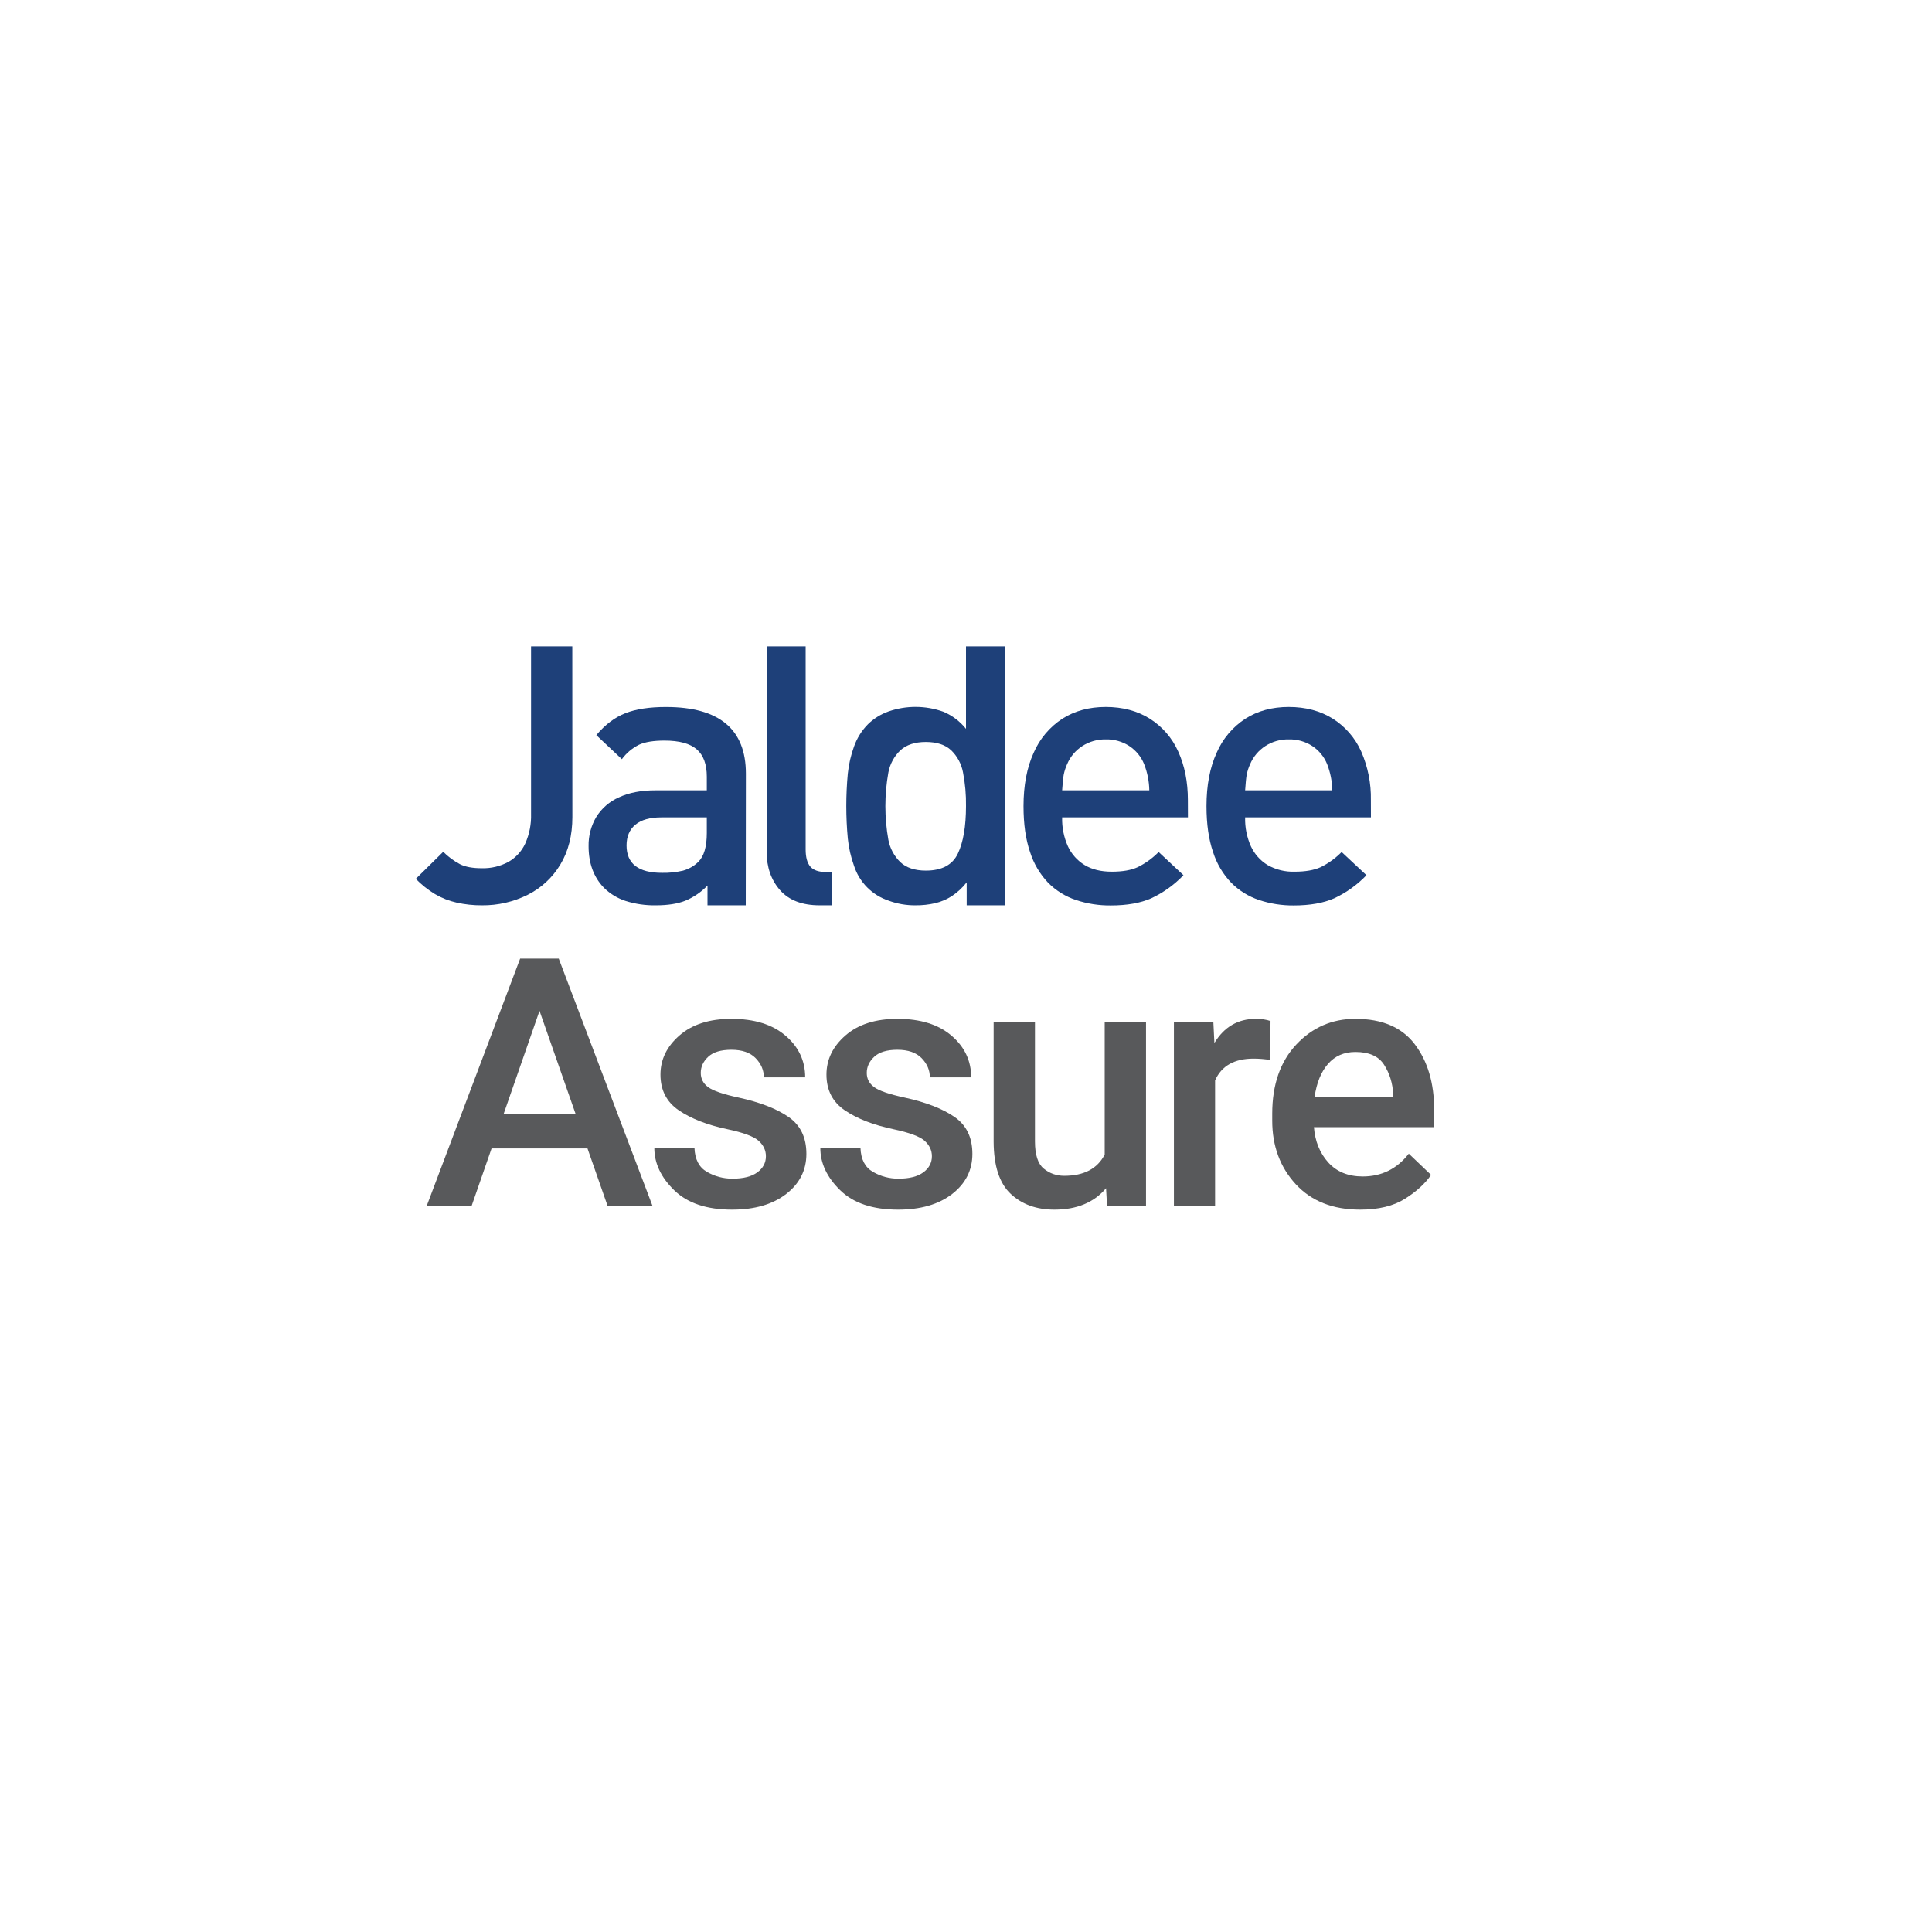
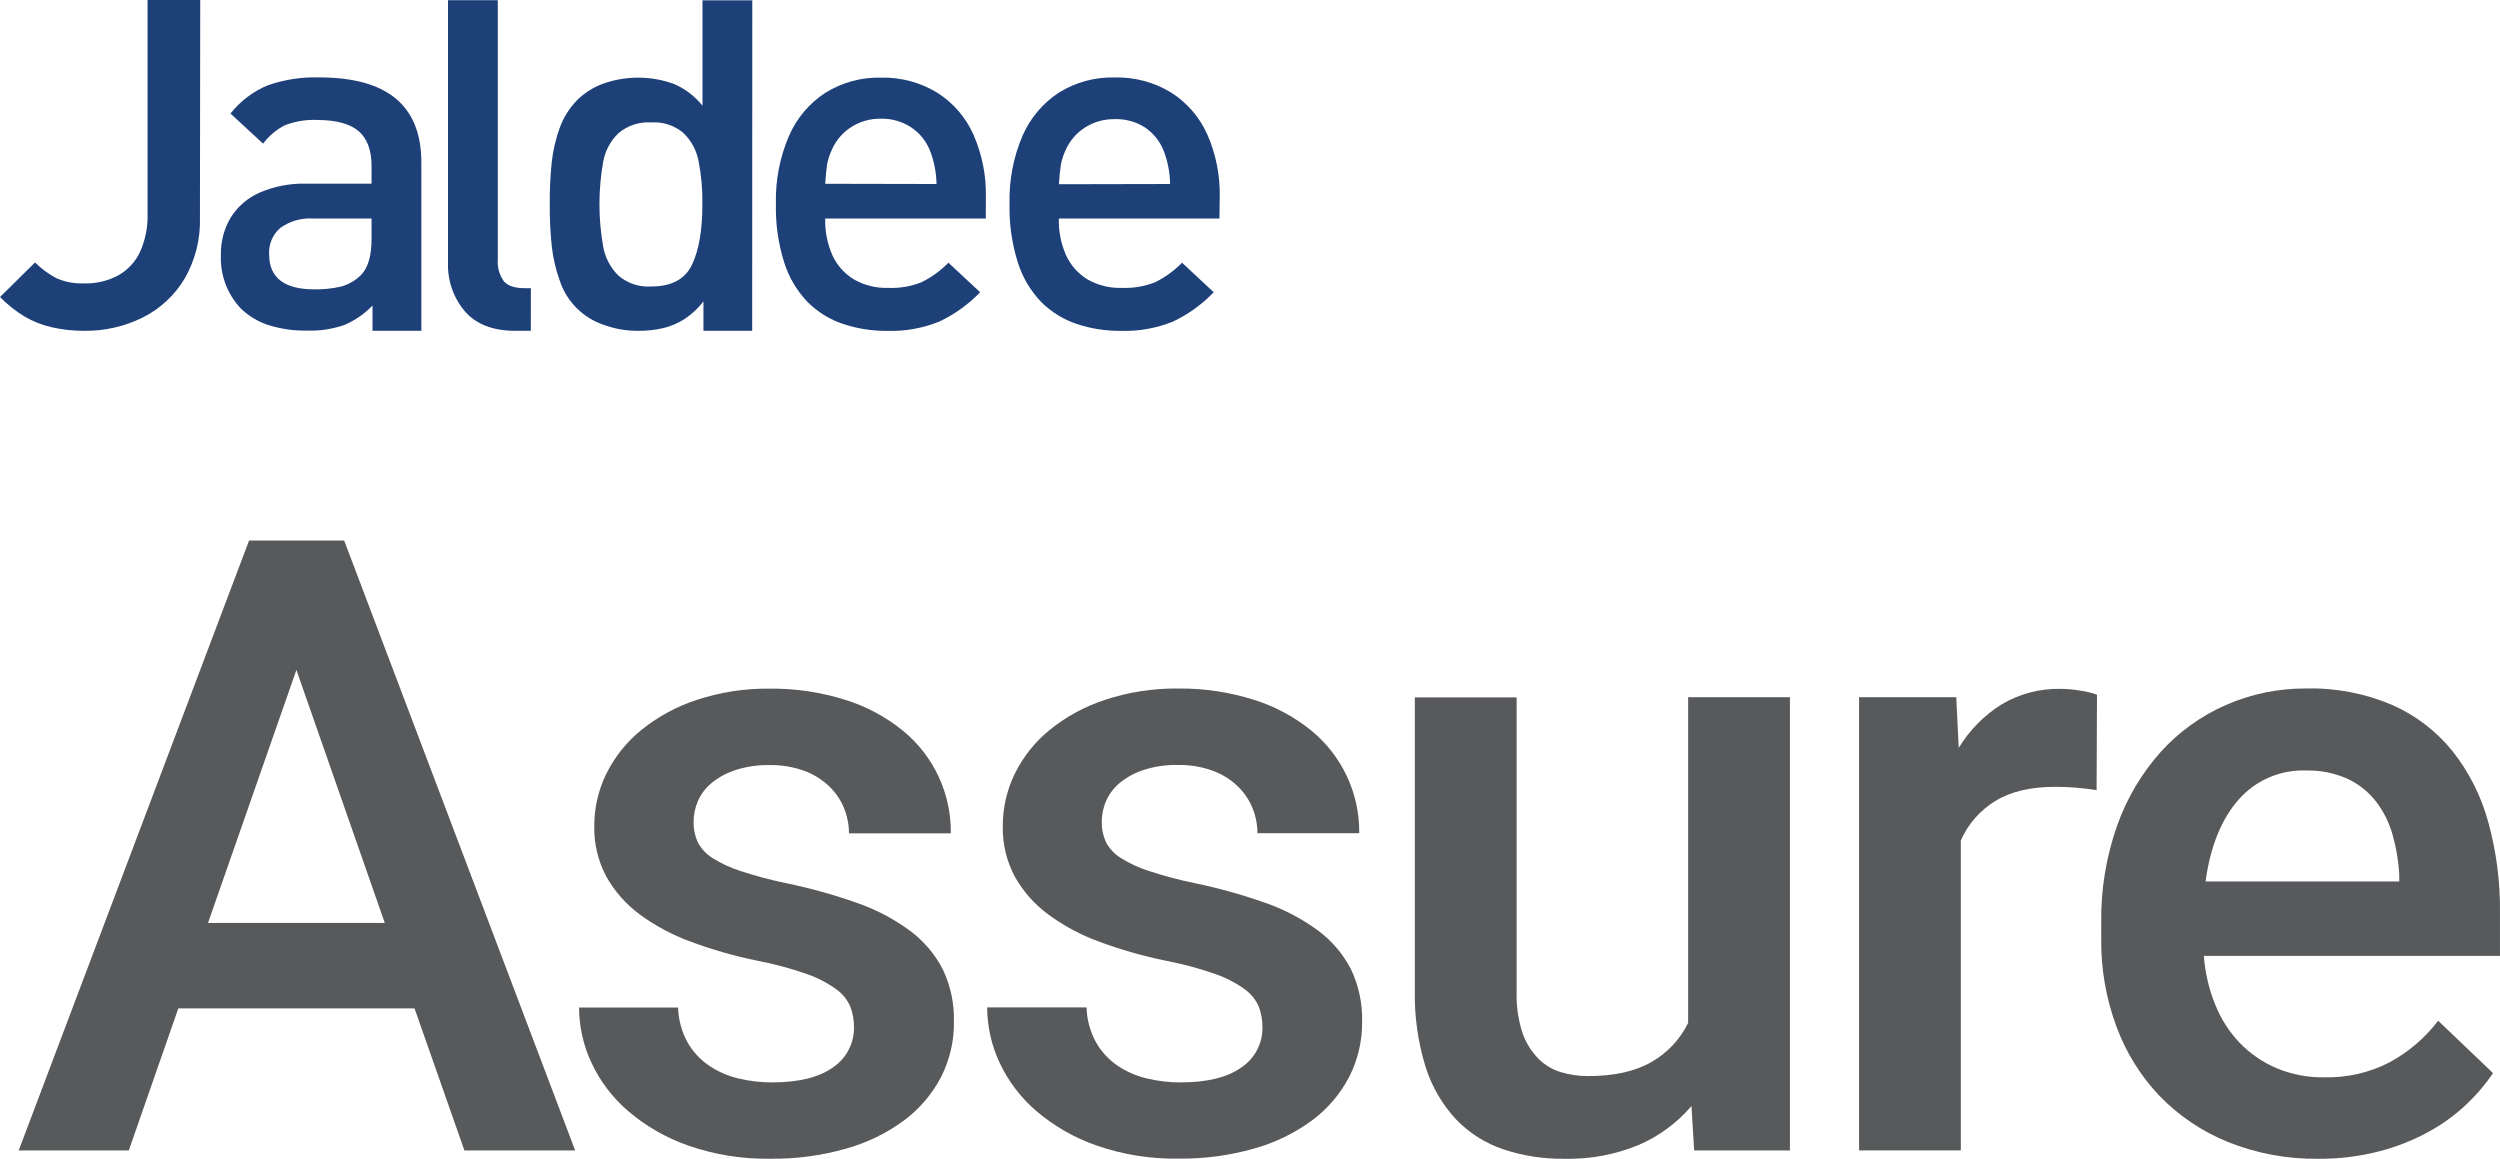
- <svg xmlns="http://www.w3.org/2000/svg" id="Layer_1" data-name="Layer 1" viewBox="0 0 1000 1000">
-   <text transform="translate(219.22 624.34)" style="font-size:180.28px;fill:#58595b;font-family:Roboto-Medium, Roboto;font-weight:500;letter-spacing:-0.04em">Assu<tspan x="377.4" y="0" style="letter-spacing:-0.049em">r</tspan>
-     <tspan x="431.9" y="0" style="letter-spacing:-0.04em">e</tspan>
-   </text>
-   <path d="M296.26,422.89q0,14.3-6.23,24.59a41.06,41.06,0,0,1-16.95,15.7,51.89,51.89,0,0,1-23.67,5.41,58.24,58.24,0,0,1-13.09-1.41,38.65,38.65,0,0,1-11.21-4.42,50.31,50.31,0,0,1-9.9-7.87l14.2-14a36.22,36.22,0,0,0,8.69,6.42q4.16,2.09,11.31,2.08a27.5,27.5,0,0,0,13.67-3.23,21.23,21.23,0,0,0,8.79-9.56,35,35,0,0,0,3-15.3V334.55h21.35Z" style="fill:#1e4079" />
-   <path d="M386,468.59h-19.8V458.35a34.25,34.25,0,0,1-11.5,7.87q-6,2.37-15.17,2.37a49.11,49.11,0,0,1-15.75-2.27,28.62,28.62,0,0,1-11.2-6.82q-7.94-8.21-7.93-21.54a28.48,28.48,0,0,1,4-15.12,26.18,26.18,0,0,1,11.73-10.14q7.78-3.63,18.89-3.63h26.57V402q0-9.63-5.22-14.15t-16.71-4.52q-8.4,0-13.09,2.11a24.8,24.8,0,0,0-8.94,7.51l-13.23-12.44q6.86-8.16,15.07-11.37t21-3.2q41.35,0,41.35,34.49ZM365.84,431.2v-8.12H342.27q-8.81,0-13.38,3.77t-4.59,10.72q0,14.21,18.35,14.21a44,44,0,0,0,10.82-1.12,18.2,18.2,0,0,0,8-4.58Q365.84,441.73,365.84,431.2Z" style="fill:#1e4079" />
-   <path d="M430.41,468.59h-6.16q-13.62,0-20.53-7.88t-6.9-19.85V334.55H417V439.7q0,6,2.41,8.84t8.41,2.85h2.58Z" style="fill:#1e4079" />
-   <path d="M520.16,468.59h-19.8V456.7a32.77,32.77,0,0,1-7.73,7.15,28,28,0,0,1-8.5,3.62,43.67,43.67,0,0,1-10.34,1.12,39,39,0,0,1-13.86-2.42,28.1,28.1,0,0,1-17.88-18A59.75,59.75,0,0,1,438.82,434a181,181,0,0,1,0-33.57,58.91,58.91,0,0,1,3.23-14.06,31.1,31.1,0,0,1,7.2-11.5,29.16,29.16,0,0,1,10.63-6.62,42.68,42.68,0,0,1,28.45.16A29.83,29.83,0,0,1,500,377.25v-42.7h20.19ZM500,417.24a84.26,84.26,0,0,0-1.54-17.42,21.39,21.39,0,0,0-6.14-11.48q-4.59-4.29-13.09-4.29T466,388.39a21.44,21.44,0,0,0-6.19,11.48,99,99,0,0,0,0,34.78A21.74,21.74,0,0,0,466,446.23q4.63,4.38,13.23,4.39,12.38,0,16.57-8.83T500,417.24Z" style="fill:#1e4079" />
-   <path d="M614.88,423.08H549.76a34.36,34.36,0,0,0,3,15,22.35,22.35,0,0,0,8.65,9.67q5.64,3.42,14,3.43t13.43-2.32A40.19,40.19,0,0,0,599.71,441l12.85,12a55.87,55.87,0,0,1-16.63,11.94q-8.41,3.72-21,3.72a55.59,55.59,0,0,1-18-2.81,36.69,36.69,0,0,1-14.36-8.88A41,41,0,0,1,533.15,441q-3.39-9.84-3.38-23.76,0-16.14,5.27-27.63A39.86,39.86,0,0,1,549.88,372q9.58-6.08,22.44-6.08,13.15,0,22.83,6.08A38.65,38.65,0,0,1,609.85,389q5,11,5,25.16Zm-20-14a39,39,0,0,0-2.7-13.62,20.34,20.34,0,0,0-7.59-9.27,21.35,21.35,0,0,0-12.22-3.48,21.66,21.66,0,0,0-12.22,3.48,20.81,20.81,0,0,0-7.78,9.27,25.4,25.4,0,0,0-1.78,5.46q-.44,2.37-.83,8.16Z" style="fill:#1e4079" />
-   <path d="M709.6,423.08H644.48a34.36,34.36,0,0,0,3,15,22.32,22.32,0,0,0,8.64,9.67,26.53,26.53,0,0,0,14,3.43q8.31,0,13.43-2.32A40.07,40.07,0,0,0,694.43,441l12.85,12a55.91,55.91,0,0,1-16.64,11.94q-8.42,3.72-21,3.72a55.53,55.53,0,0,1-17.94-2.81,36.69,36.69,0,0,1-14.36-8.88A40.75,40.75,0,0,1,627.87,441q-3.39-9.84-3.39-23.76,0-16.14,5.27-27.63A39.94,39.94,0,0,1,644.6,372q9.57-6.08,22.44-6.08,13.15,0,22.83,6.08A38.65,38.65,0,0,1,704.57,389a59.76,59.76,0,0,1,5,25.16Zm-20-14a39.24,39.24,0,0,0-2.7-13.62,20.4,20.4,0,0,0-7.59-9.27,21.37,21.37,0,0,0-12.22-3.48,21.64,21.64,0,0,0-12.22,3.48,20.81,20.81,0,0,0-7.78,9.27,25.49,25.49,0,0,0-1.79,5.46q-.43,2.37-.82,8.16Z" style="fill:#1e4079" />
+ <svg xmlns="http://www.w3.org/2000/svg" viewBox="-31.092 24.832 443.743 205.69" width="443.743" height="205.69">
+   <path class="cls-1" d="M55.63,446.56a20.36,20.36,0,0,1-2.73,10.76,18,18,0,0,1-7.42,6.88,22.68,22.68,0,0,1-10.36,2.37,25.64,25.64,0,0,1-5.74-.62,17.17,17.17,0,0,1-4.9-1.93,22,22,0,0,1-4.34-3.45l6.22-6.14a15.84,15.84,0,0,0,3.81,2.81,11.13,11.13,0,0,0,4.95.91,11.94,11.94,0,0,0,6-1.42A9.26,9.26,0,0,0,45,452.55a15.34,15.34,0,0,0,1.33-6.7v-38h9.35Z" transform="matrix(1, 0, 0, 1, -51.2322, -383.0175)" style="fill: rgb(30, 64, 121);" />
+   <path class="cls-1" d="M94.93,466.57H86.26v-4.49a15,15,0,0,1-5,3.45,18.28,18.28,0,0,1-6.64,1,21.51,21.51,0,0,1-6.9-1,12.53,12.53,0,0,1-4.91-3,13,13,0,0,1-3.46-9.43,12.45,12.45,0,0,1,1.73-6.62,11.48,11.48,0,0,1,5.14-4.44,19.46,19.46,0,0,1,8.27-1.59H86.09v-3.12q0-4.22-2.28-6.19t-7.32-2a14.4,14.4,0,0,0-5.73.92,10.94,10.94,0,0,0-3.92,3.29L61.05,428a16.49,16.49,0,0,1,6.6-5,25.37,25.37,0,0,1,9.18-1.41q18.11,0,18.1,15.1ZM86.09,450.2v-3.56H75.77a9,9,0,0,0-5.86,1.65,5.74,5.74,0,0,0-2,4.7q0,6.21,8,6.22a19.72,19.72,0,0,0,4.74-.49,8,8,0,0,0,3.51-2Q86.1,454.81,86.09,450.2Z" transform="matrix(1, 0, 0, 1, -51.2322, -383.0175)" style="fill: rgb(30, 64, 121);" />
+   <path class="cls-1" d="M114.36,466.57h-2.7q-6,0-9-3.45a12.69,12.69,0,0,1-3-8.69V407.88h8.84v46a5.87,5.87,0,0,0,1.06,3.87c.7.83,1.93,1.25,3.68,1.25h1.13Z" transform="matrix(1, 0, 0, 1, -51.2322, -383.0175)" style="fill: rgb(30, 64, 121);" />
+   <path class="cls-1" d="M153.65,466.57H145v-5.21a14.1,14.1,0,0,1-3.38,3.13,12.23,12.23,0,0,1-3.72,1.59,19.4,19.4,0,0,1-4.53.49,17.25,17.25,0,0,1-6.07-1.06,12.34,12.34,0,0,1-7.82-7.89,26.36,26.36,0,0,1-1.42-6.2,69.68,69.68,0,0,1-.34-7.36,69,69,0,0,1,.34-7.33,26.15,26.15,0,0,1,1.42-6.16,13.62,13.62,0,0,1,3.15-5,12.73,12.73,0,0,1,4.65-2.9,18.59,18.59,0,0,1,12.46.07,13.13,13.13,0,0,1,5.09,3.87v-18.7h8.84Zm-8.84-22.48a37,37,0,0,0-.67-7.63,9.32,9.32,0,0,0-2.69-5,8,8,0,0,0-5.73-1.88,8.13,8.13,0,0,0-5.79,1.9,9.32,9.32,0,0,0-2.71,5,43,43,0,0,0,0,15.23,9.47,9.47,0,0,0,2.71,5.07,8.09,8.09,0,0,0,5.79,1.92q5.42,0,7.25-3.87C144.2,452.26,144.81,448.67,144.81,444.09Z" transform="matrix(1, 0, 0, 1, -51.2322, -383.0175)" style="fill: rgb(30, 64, 121);" />
+   <path class="cls-1" d="M195.12,446.64H166.61a15.14,15.14,0,0,0,1.31,6.58,9.8,9.8,0,0,0,3.79,4.23,11.6,11.6,0,0,0,6.11,1.5,14.48,14.48,0,0,0,5.88-1,17.68,17.68,0,0,0,4.78-3.47l5.63,5.24a24.53,24.53,0,0,1-7.29,5.23,22.84,22.84,0,0,1-9.19,1.63,24.24,24.24,0,0,1-7.85-1.23,16.14,16.14,0,0,1-6.29-3.89,17.9,17.9,0,0,1-4.15-7,32.2,32.2,0,0,1-1.48-10.41A28.82,28.82,0,0,1,160.17,432a17.37,17.37,0,0,1,6.5-7.7,17.85,17.85,0,0,1,9.82-2.67,18.32,18.32,0,0,1,10,2.67,16.9,16.9,0,0,1,6.44,7.46,26.15,26.15,0,0,1,2.2,11Zm-8.75-6.13a17.1,17.1,0,0,0-1.19-6,8.87,8.87,0,0,0-3.32-4.06,9.32,9.32,0,0,0-5.35-1.53,9.46,9.46,0,0,0-5.35,1.53,9,9,0,0,0-3.4,4.06,11,11,0,0,0-.79,2.39q-.18,1-.36,3.57Z" transform="matrix(1, 0, 0, 1, -51.2322, -383.0175)" style="fill: rgb(30, 64, 121);" />
+   <path class="cls-1" d="M236.59,446.64H208.08a15.14,15.14,0,0,0,1.31,6.58,9.8,9.8,0,0,0,3.79,4.23,11.58,11.58,0,0,0,6.11,1.5,14.55,14.55,0,0,0,5.88-1,17.83,17.83,0,0,0,4.78-3.47l5.62,5.24a24.49,24.49,0,0,1-7.28,5.23,22.87,22.87,0,0,1-9.19,1.63,24.24,24.24,0,0,1-7.85-1.23,16.14,16.14,0,0,1-6.29-3.89,17.78,17.78,0,0,1-4.15-7,32.2,32.2,0,0,1-1.48-10.41,28.82,28.82,0,0,1,2.3-12.09,17.5,17.5,0,0,1,6.5-7.7A17.91,17.91,0,0,1,218,421.6a18.32,18.32,0,0,1,10,2.67,17,17,0,0,1,6.44,7.46,26.15,26.15,0,0,1,2.2,11Zm-8.76-6.13a17.11,17.11,0,0,0-1.18-6,8.93,8.93,0,0,0-3.32-4.06A9.32,9.32,0,0,0,218,429a9.43,9.43,0,0,0-5.35,1.53,9.12,9.12,0,0,0-3.41,4.06,11.53,11.53,0,0,0-.78,2.39,34.18,34.18,0,0,0-.36,3.57Z" transform="matrix(1, 0, 0, 1, -51.2322, -383.0175)" style="fill: rgb(30, 64, 121);" />
+   <path class="cls-2" d="M93.72,586.84H51.79L43,612.05H23.46L64.35,503.79H81.23l41,108.26H102.57ZM57.06,571.67H88.44L72.75,526.76Z" transform="matrix(1, 0, 0, 1, -51.2322, -383.0175)" style="fill: rgb(88, 89, 91);" />
+   <path class="cls-2" d="M171.72,590.19a10.18,10.18,0,0,0-.63-3.61,7.33,7.33,0,0,0-2.49-3.12,20.2,20.2,0,0,0-5.24-2.72,61.07,61.07,0,0,0-8.81-2.37A79.37,79.37,0,0,1,142.76,575a36.45,36.45,0,0,1-9.11-4.87,21.31,21.31,0,0,1-5.91-6.73,18.29,18.29,0,0,1-2.12-8.92,21,21,0,0,1,2.16-9.33A23.26,23.26,0,0,1,134,537.4a30.91,30.91,0,0,1,9.81-5.32,39.83,39.83,0,0,1,12.9-2,43.16,43.16,0,0,1,13.5,2,30.64,30.64,0,0,1,10.15,5.43,23.17,23.17,0,0,1,8.55,18.25H170.83a12,12,0,0,0-.89-4.5,11.31,11.31,0,0,0-2.68-3.9,12.79,12.79,0,0,0-4.42-2.71,17.22,17.22,0,0,0-6.14-1,18.52,18.52,0,0,0-5.94.86,13.2,13.2,0,0,0-4.21,2.23,8.92,8.92,0,0,0-2.49,3.19,9.37,9.37,0,0,0-.81,3.83,8.14,8.14,0,0,0,.74,3.57,7.23,7.23,0,0,0,2.64,2.83,22,22,0,0,0,5.09,2.34,74.22,74.22,0,0,0,8,2.12,95.82,95.82,0,0,1,12.53,3.49,35.57,35.57,0,0,1,9.37,4.91,20,20,0,0,1,5.84,6.84,20.4,20.4,0,0,1,2,9.37,21.05,21.05,0,0,1-2.3,9.82,22.71,22.71,0,0,1-6.58,7.69,31.82,31.82,0,0,1-10.3,5,47,47,0,0,1-13.38,1.78,42.09,42.09,0,0,1-14.61-2.34,33.36,33.36,0,0,1-10.67-6.13,25.48,25.48,0,0,1-6.51-8.59,23.34,23.34,0,0,1-2.19-9.78H140.5a13.63,13.63,0,0,0,1.71,6.25A12.52,12.52,0,0,0,146,597a15.85,15.85,0,0,0,5.2,2.27,25.09,25.09,0,0,0,6,.7q7.14,0,10.86-2.71A8.42,8.42,0,0,0,171.72,590.19Z" transform="matrix(1, 0, 0, 1, -51.2322, -383.0175)" style="fill: rgb(88, 89, 91);" />
+   <path class="cls-2" d="M244.22,590.19a10.18,10.18,0,0,0-.63-3.61,7.33,7.33,0,0,0-2.49-3.12,20,20,0,0,0-5.24-2.72,61.07,61.07,0,0,0-8.81-2.37A79.37,79.37,0,0,1,215.26,575a36.2,36.2,0,0,1-9.1-4.87,21.22,21.22,0,0,1-5.92-6.73,18.29,18.29,0,0,1-2.11-8.92,21,21,0,0,1,2.15-9.33,23.26,23.26,0,0,1,6.21-7.77,30.91,30.91,0,0,1,9.81-5.32,39.9,39.9,0,0,1,12.91-2,43.14,43.14,0,0,1,13.49,2,30.64,30.64,0,0,1,10.15,5.43,23.17,23.17,0,0,1,8.55,18.25H243.33a11.8,11.8,0,0,0-.89-4.5,11.17,11.17,0,0,0-2.68-3.9,12.79,12.79,0,0,0-4.42-2.71,17.2,17.2,0,0,0-6.13-1,18.54,18.54,0,0,0-6,.86,13,13,0,0,0-4.2,2.23,8.7,8.7,0,0,0-2.49,3.19,9.22,9.22,0,0,0-.82,3.83,8.28,8.28,0,0,0,.74,3.57,7.31,7.31,0,0,0,2.64,2.83,22,22,0,0,0,5.09,2.34,74.22,74.22,0,0,0,8,2.12,95.82,95.82,0,0,1,12.53,3.49,35.57,35.57,0,0,1,9.37,4.91,20,20,0,0,1,5.84,6.84,20.4,20.4,0,0,1,2,9.37,21.06,21.06,0,0,1-2.31,9.82,22.71,22.71,0,0,1-6.58,7.69,31.82,31.82,0,0,1-10.3,5,46.94,46.94,0,0,1-13.38,1.78,42.17,42.17,0,0,1-14.61-2.34,33.36,33.36,0,0,1-10.67-6.13,25.48,25.48,0,0,1-6.51-8.59,23.34,23.34,0,0,1-2.19-9.78H213a13.63,13.63,0,0,0,1.71,6.25A12.52,12.52,0,0,0,218.5,597a15.85,15.85,0,0,0,5.2,2.27,25.16,25.16,0,0,0,6,.7q7.14,0,10.86-2.71A8.39,8.39,0,0,0,244.22,590.19Z" transform="matrix(1, 0, 0, 1, -51.2322, -383.0175)" style="fill: rgb(88, 89, 91);" />
+   <path class="cls-2" d="M320.37,604.17a25.76,25.76,0,0,1-9.37,6.91,32.62,32.62,0,0,1-13.23,2.45A33,33,0,0,1,287,611.86a20.82,20.82,0,0,1-8.37-5.28,24.38,24.38,0,0,1-5.43-9.29,42.86,42.86,0,0,1-1.93-13.65v-52h18.07v52.19a21.57,21.57,0,0,0,1,7.25,12.23,12.23,0,0,0,2.79,4.61,9.56,9.56,0,0,0,4.05,2.46,16.45,16.45,0,0,0,4.83.7q7,0,11.31-2.53a16.06,16.06,0,0,0,6.46-6.91V531.6h18.07v80.45h-17Z" transform="matrix(1, 0, 0, 1, -51.2322, -383.0175)" style="fill: rgb(88, 89, 91);" />
+   <path class="cls-2" d="M392.28,548.1c-1.2-.19-2.4-.34-3.61-.44s-2.47-.15-3.76-.15q-6.54,0-10.63,2.53a15.44,15.44,0,0,0-6.1,7v55H350.12V531.6h17.25l.44,9a23.35,23.35,0,0,1,7.55-7.69,19.7,19.7,0,0,1,10.6-2.79,21.66,21.66,0,0,1,3.53.33,14.77,14.77,0,0,1,2.86.71Z" transform="matrix(1, 0, 0, 1, -51.2322, -383.0175)" style="fill: rgb(88, 89, 91);" />
+   <path class="cls-2" d="M431.61,613.53a41.49,41.49,0,0,1-16.06-3,35.3,35.3,0,0,1-12.12-8.18A35.7,35.7,0,0,1,395.78,590a43.37,43.37,0,0,1-2.68-15.39v-3a49.74,49.74,0,0,1,2.82-17.21,39.53,39.53,0,0,1,7.74-13.09,34.08,34.08,0,0,1,11.56-8.32,35,35,0,0,1,14.31-2.94,36.62,36.62,0,0,1,15.25,2.94,28.67,28.67,0,0,1,10.7,8.21,35.26,35.26,0,0,1,6.32,12.57,57.93,57.93,0,0,1,2.08,16v7.74H411.32a28.47,28.47,0,0,0,2,8.62,21,21,0,0,0,4.35,6.81,20.06,20.06,0,0,0,6.5,4.49,21.12,21.12,0,0,0,8.52,1.64,24,24,0,0,0,11.63-2.68,27.23,27.23,0,0,0,8.59-7.36l9.74,9.3a33.16,33.16,0,0,1-4.8,5.61,32.31,32.31,0,0,1-6.69,4.83,37.78,37.78,0,0,1-8.66,3.42A41.67,41.67,0,0,1,431.61,613.53Zm-2.15-68.92a15.21,15.21,0,0,0-12,5.2q-4.57,5.21-5.84,14.5H446V563a32.88,32.88,0,0,0-1.15-6.87,17.52,17.52,0,0,0-2.87-5.88,13.87,13.87,0,0,0-5-4.09A17,17,0,0,0,429.46,544.61Z" transform="matrix(1, 0, 0, 1, -51.2322, -383.0175)" style="fill: rgb(88, 89, 91);" />
</svg>
